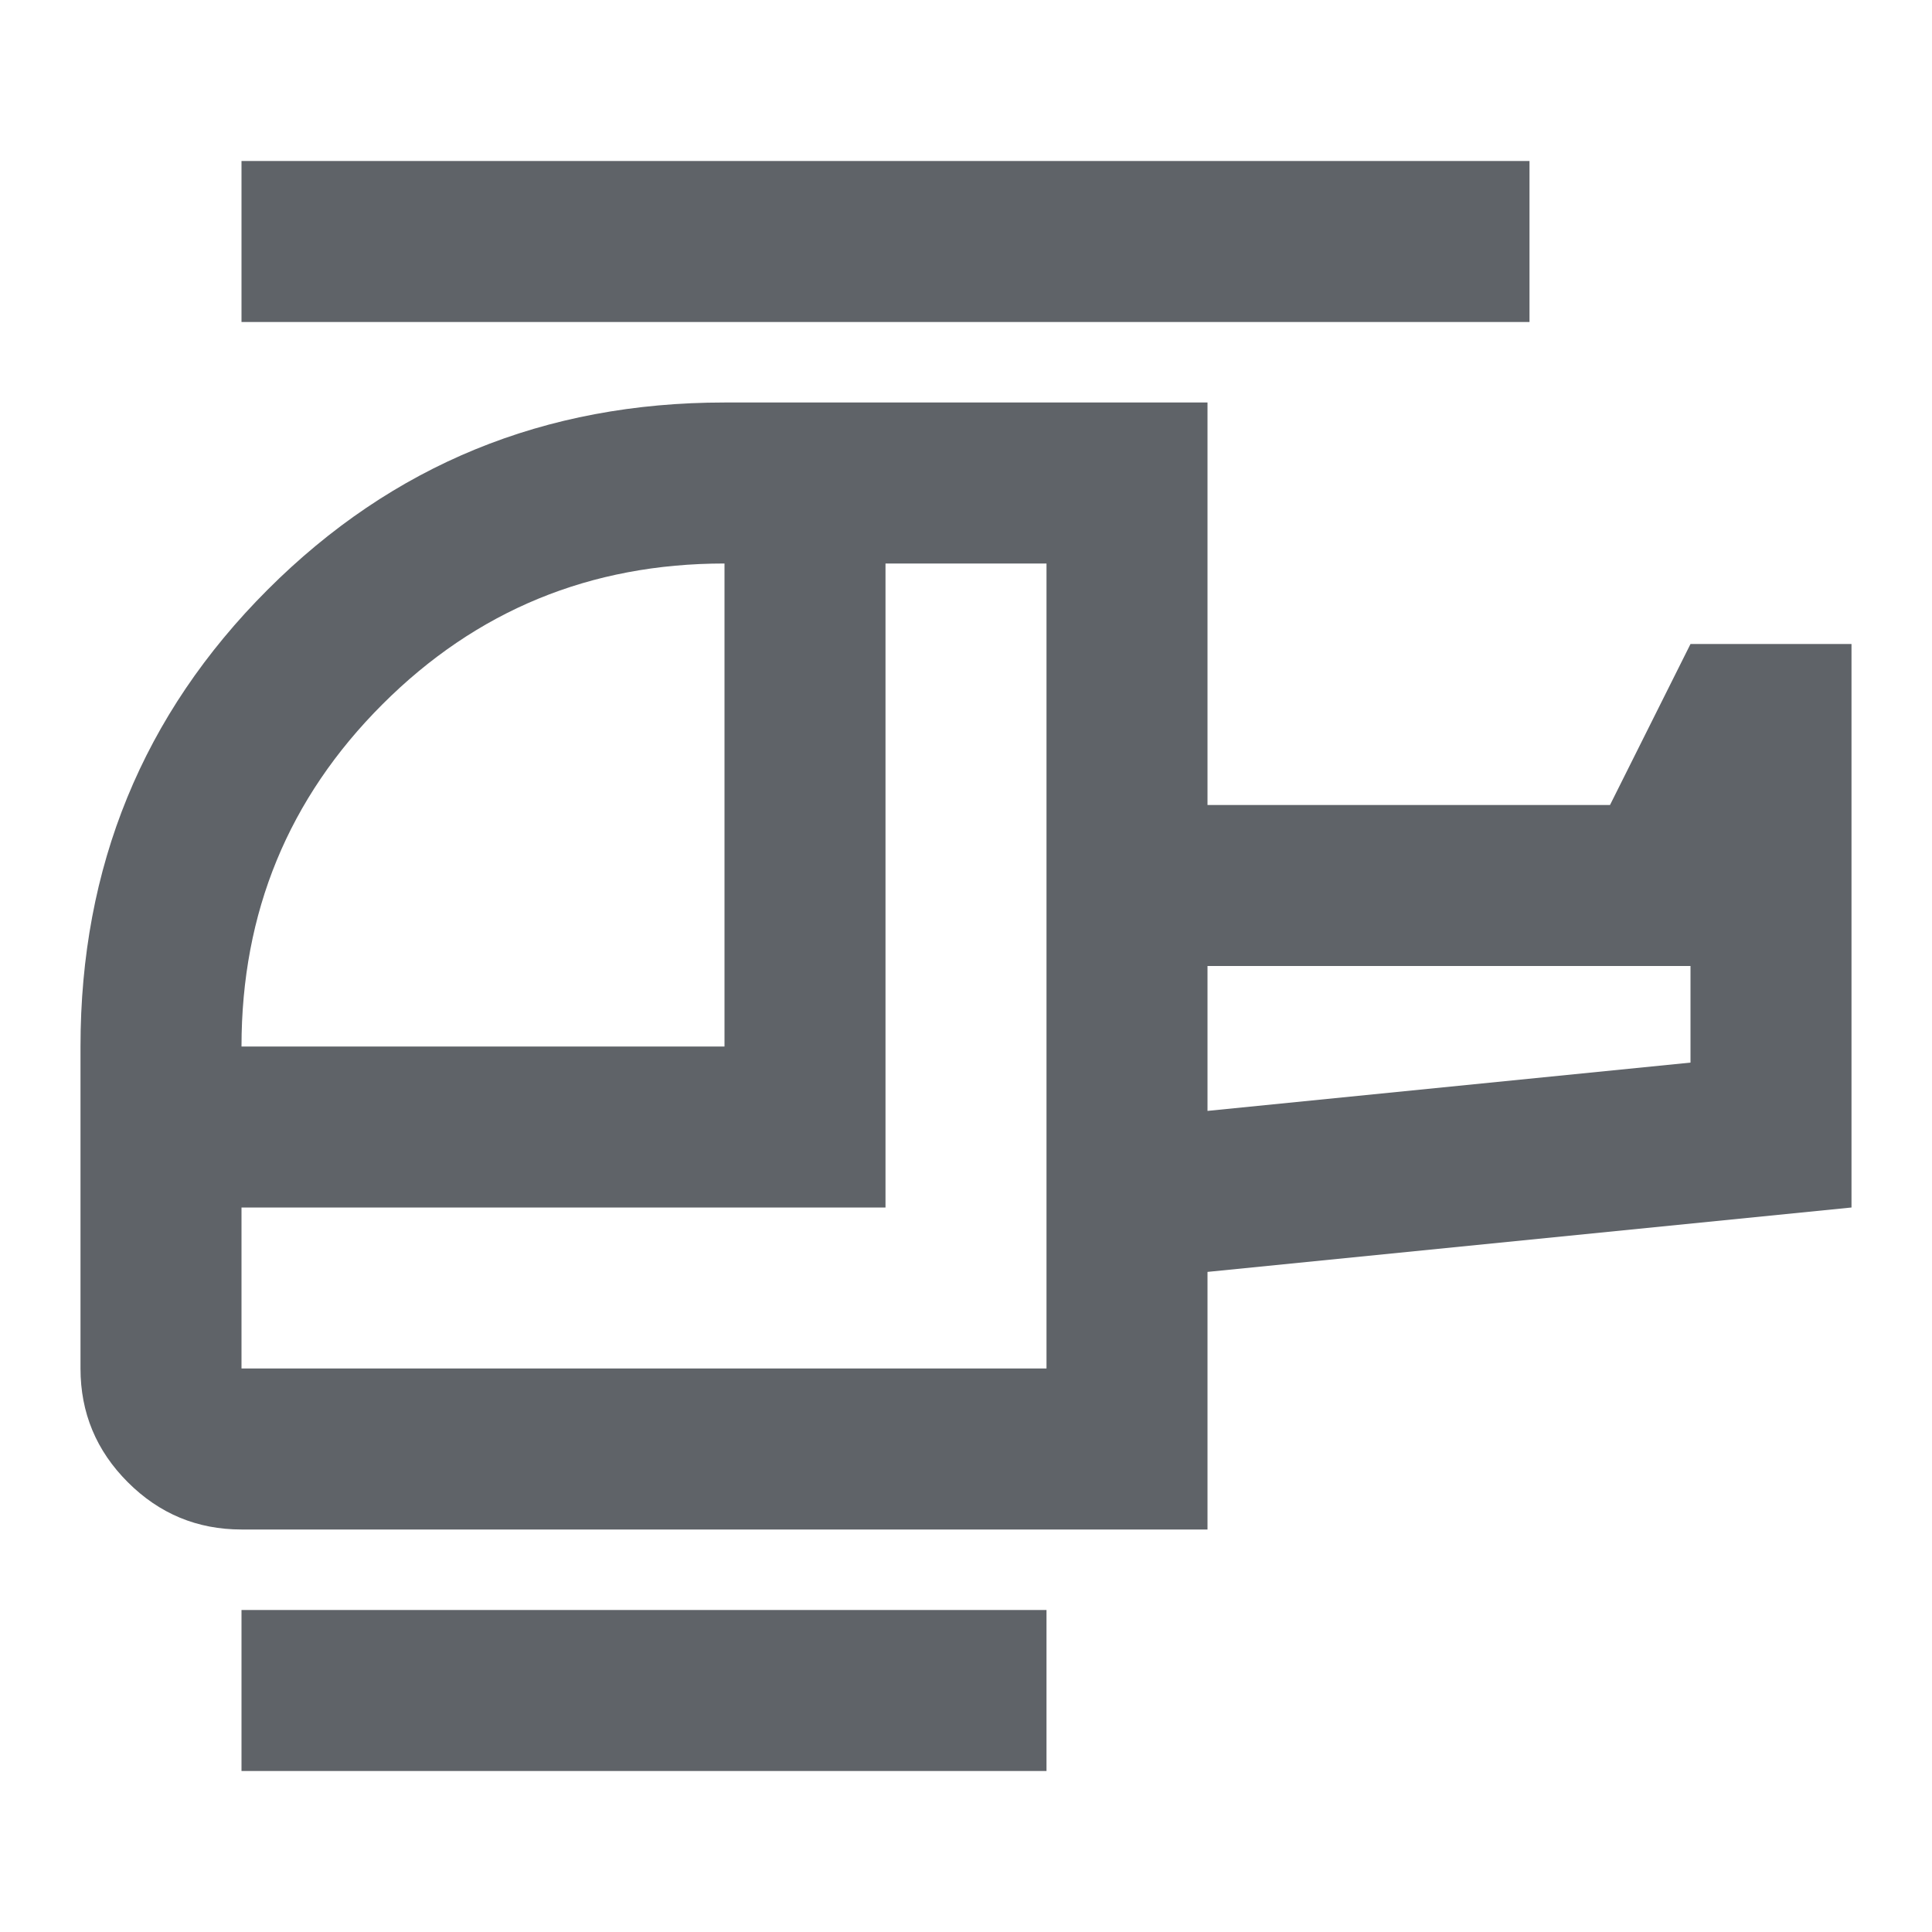
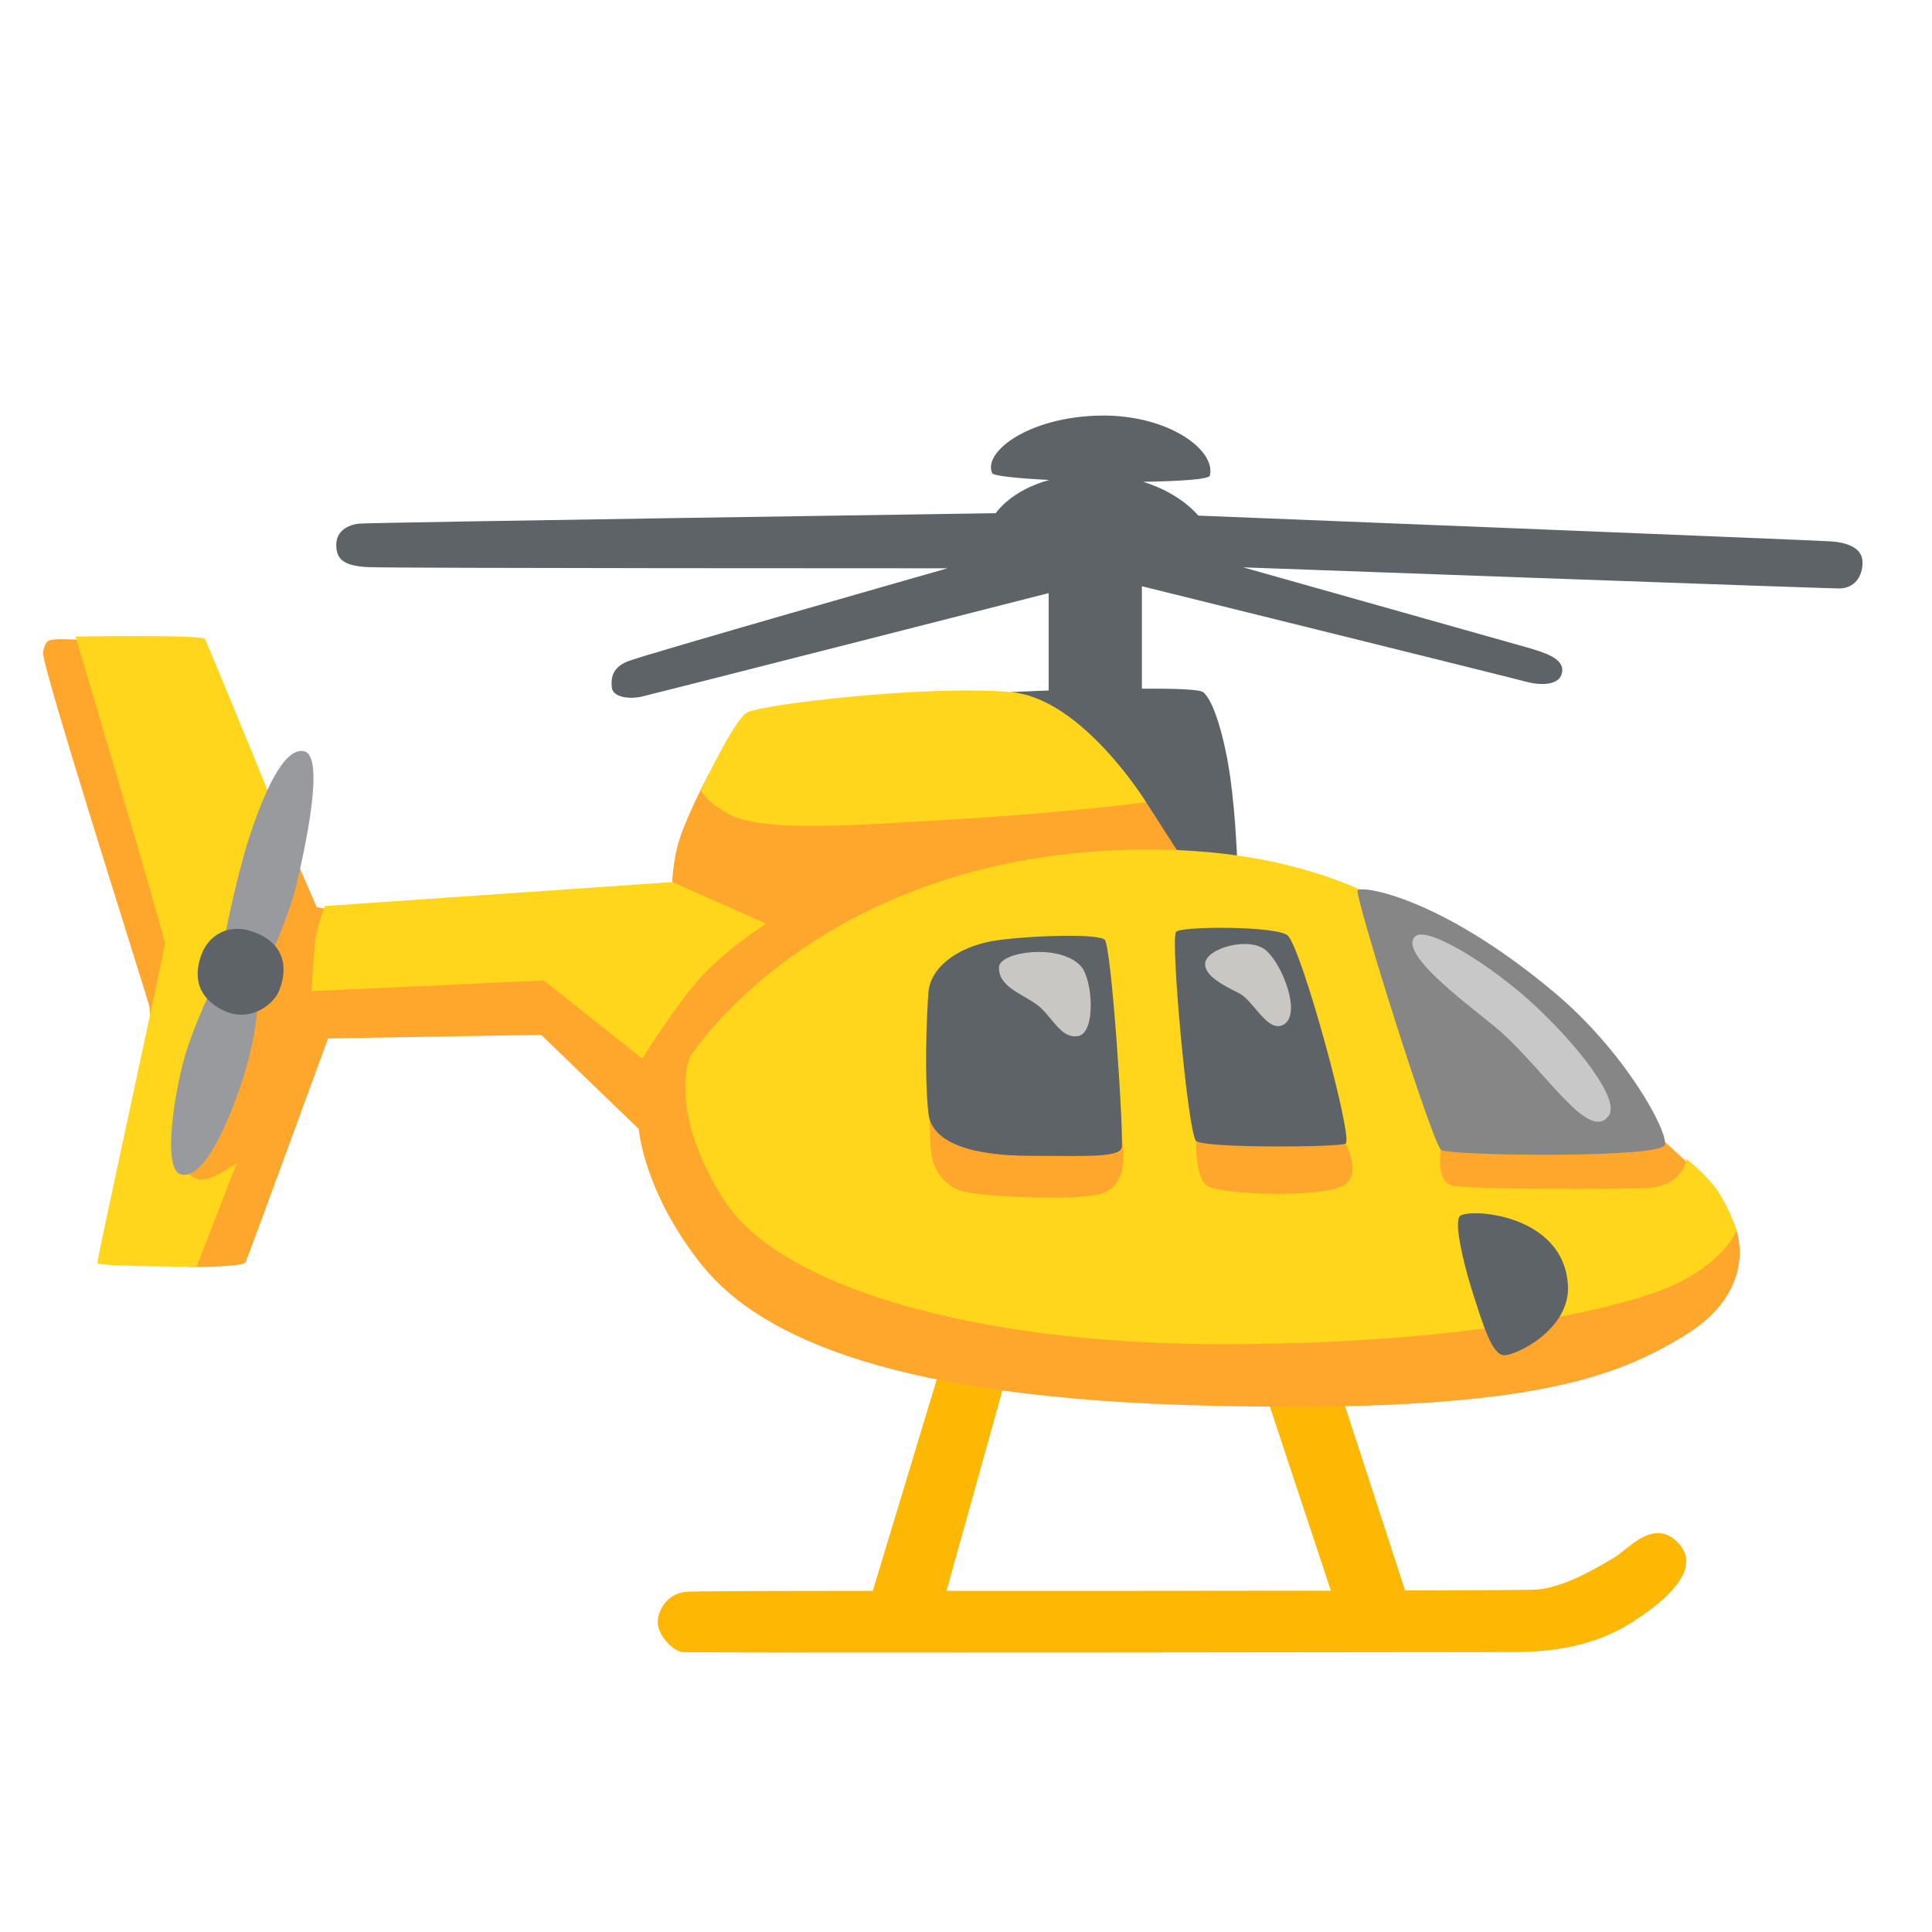
- <svg xmlns="http://www.w3.org/2000/svg" height="24px" viewBox="0 -960 960 960" width="24px" fill="#5f6368">
-   <path d="M360-440v-240q-100 0-170 70t-70 170h240Zm160 160v-400h-80v320H120v80h400Zm80-128 240-24v-48H600v72ZM520-80H120v-80h400v80Zm80-120H120q-33 0-56.5-23.5T40-280v-160q0-134 93-227t227-93h240v200h200l40-80h80v280l-320 32v128Zm160-600H120v-80h640v80ZM600-408v-72 72Zm-80 128Z" />
+ <svg xmlns="http://www.w3.org/2000/svg" width="50" zoomAndPan="magnify" viewBox="0 0 37.5 37.5" height="50" preserveAspectRatio="xMidYMid meet" version="1.0">
+   <path fill="#feb804" d="M 13.293 30.898 C 13.391 30.883 14.887 30.879 16.941 30.879 L 18.297 26.395 L 19.531 26.719 L 18.371 30.879 C 20.766 30.879 23.586 30.879 25.832 30.875 L 24.469 26.762 L 25.934 26.762 L 27.273 30.871 C 28.715 30.867 29.711 30.863 29.844 30.852 C 30.391 30.805 31.055 30.395 31.328 30.234 C 31.602 30.078 32.105 29.434 32.586 29.961 C 33.066 30.488 32.238 31.133 31.672 31.492 C 30.848 32.02 29.91 32.066 29.363 32.066 C 28.812 32.066 13.453 32.09 13.246 32.066 C 13.043 32.043 12.766 31.723 12.766 31.492 C 12.766 31.266 12.934 30.949 13.293 30.898 " fill-opacity="1" fill-rule="nonzero" />
+   <path fill="#5e6367" d="M 6.961 10.164 C 7.168 10.141 19.328 9.961 19.328 9.961 C 19.328 9.961 19.609 9.523 20.367 9.316 C 19.754 9.285 19.285 9.238 19.258 9.184 C 19.074 8.773 19.965 8.09 21.359 8.066 C 22.664 8.047 23.602 8.727 23.484 9.23 C 23.469 9.305 22.902 9.34 22.188 9.352 C 22.926 9.578 23.258 10.008 23.258 10.008 C 23.258 10.008 35.191 10.484 35.535 10.508 C 35.879 10.531 36.152 10.645 36.152 10.918 C 36.152 11.195 35.992 11.422 35.695 11.422 C 35.395 11.422 24.129 11.012 24.129 11.012 C 24.129 11.012 29.32 12.477 29.637 12.566 C 29.957 12.66 30.367 12.773 30.32 13.047 C 30.277 13.324 29.867 13.301 29.613 13.23 C 29.363 13.16 22.164 11.379 22.164 11.379 L 22.164 13.367 C 22.777 13.363 23.281 13.379 23.352 13.434 C 23.57 13.602 23.781 14.391 23.879 15.082 C 23.992 15.902 24.016 16.773 24.016 16.773 L 20.859 16.953 L 19.625 13.434 C 19.625 13.434 19.926 13.418 20.355 13.402 L 20.355 11.512 C 20.355 11.512 12.656 13.477 12.449 13.523 C 12.242 13.57 11.898 13.547 11.875 13.344 C 11.855 13.137 11.898 12.957 12.176 12.84 C 12.449 12.723 18.391 11.031 18.391 11.031 C 18.391 11.031 7.625 11.031 7.145 11.008 C 6.664 10.984 6.527 10.852 6.527 10.574 C 6.527 10.305 6.758 10.188 6.961 10.164 " fill-opacity="1" fill-rule="nonzero" />
+   <path fill="#ffa62d" d="M 32.195 22.051 L 32.836 22.645 L 33.703 23.879 C 33.703 23.879 34.137 25.023 32.742 25.895 C 31.348 26.762 29.59 27.426 23.508 27.285 C 17.43 27.152 14.777 25.984 13.633 24.566 C 12.492 23.148 12.398 21.914 12.398 21.914 L 10.504 20.086 L 6.367 20.156 C 6.367 20.156 4.812 24.41 4.766 24.5 C 4.723 24.594 3.648 24.594 3.648 24.594 L 2.848 22.328 C 2.848 22.328 2.965 19.789 2.895 19.52 C 2.824 19.242 0.793 12.891 0.836 12.66 C 0.879 12.434 0.926 12.422 1.086 12.41 C 1.242 12.398 1.656 12.422 1.656 12.422 L 5.82 16.855 L 6.148 17.609 L 6.98 17.746 L 13.043 17.242 C 13.043 17.242 13.043 16.723 13.199 16.258 C 13.352 15.793 13.758 15.02 13.758 15.02 L 22.246 15.57 L 22.836 16.488 L 25.676 17.957 Z M 32.195 22.051 " fill-opacity="1" fill-rule="nonzero" />
+   <path fill="#ffd61c" d="M 3.977 12.402 C 4.035 12.5 5.816 16.855 5.816 16.855 L 3.586 22.625 C 3.586 22.625 3.613 22.836 3.855 22.891 C 4.094 22.941 4.594 22.578 4.594 22.578 L 3.816 24.586 C 3.816 24.586 1.906 24.586 1.891 24.516 C 1.875 24.449 3.199 18.445 3.199 18.309 C 3.199 18.172 1.465 12.355 1.465 12.355 C 1.465 12.355 3.93 12.316 3.977 12.402 M 14.875 17.93 C 14.875 17.93 14.012 18.465 13.5 19.086 C 13.043 19.629 12.465 20.547 12.465 20.547 L 10.555 19.031 L 6.047 19.238 C 6.047 19.238 6.09 18.367 6.133 18.172 C 6.184 17.914 6.305 17.586 6.305 17.586 L 13.055 17.121 Z M 22.246 15.57 C 22.246 15.57 20.816 15.77 18.371 15.914 C 16.32 16.039 14.805 16.137 14.168 15.812 C 13.73 15.586 13.602 15.348 13.602 15.348 C 13.602 15.348 14.234 13.988 14.496 13.832 C 14.754 13.676 17.973 13.289 19.625 13.434 C 21.004 13.555 22.246 15.57 22.246 15.57 M 13.391 20.516 C 13.391 20.516 16 16.371 22.57 16.492 C 29.141 16.617 30.312 21.551 30.312 21.551 L 27.973 22.27 C 27.973 22.27 27.848 22.926 28.188 23.012 C 28.527 23.094 31.48 23.078 31.918 23.062 C 32.691 23.035 32.734 22.496 32.734 22.496 C 32.734 22.496 33.156 22.816 33.375 23.168 C 33.594 23.516 33.707 23.879 33.707 23.879 C 33.707 23.879 33.492 24.512 32.371 24.992 C 31.246 25.473 28.043 26.117 23.504 26.09 C 18.969 26.062 15.117 25.004 14.035 23.266 C 12.945 21.531 13.391 20.516 13.391 20.516 M 23.418 23.008 C 23.656 23.195 25.797 23.273 26.137 22.969 C 26.406 22.723 26.117 22.199 26.117 22.199 L 25.168 21.605 C 25.168 21.605 23.223 21.832 23.215 22.148 C 23.211 22.422 23.25 22.875 23.418 23.008 M 18.652 23.113 C 19.027 23.234 20.586 23.27 20.926 23.234 C 21.266 23.199 21.535 23.207 21.707 22.902 C 21.879 22.594 21.773 22.078 21.773 22.078 L 18.039 21.375 C 18.039 21.375 18.035 21.977 18.074 22.367 C 18.105 22.711 18.344 23.016 18.652 23.113 " fill-opacity="1" fill-rule="nonzero" />
+   <path fill="#5e6367" d="M 24.992 18.156 C 25.258 18.379 26.281 22.125 26.117 22.199 C 25.953 22.27 23.371 22.289 23.215 22.145 C 23.059 22.004 22.711 18.203 22.828 18.086 C 22.945 17.973 24.781 17.973 24.992 18.156 M 21.441 18.238 C 21.574 18.336 21.824 22.133 21.77 22.285 C 21.699 22.477 21.012 22.434 20 22.434 C 18.992 22.434 18.086 22.234 18.02 21.605 C 17.941 20.898 17.984 19.754 18.02 19.273 C 18.051 18.797 18.547 18.398 19.258 18.266 C 19.797 18.172 21.266 18.105 21.441 18.238 M 28.332 23.609 C 28.473 23.445 30.352 23.539 30.434 24.949 C 30.48 25.805 29.422 26.316 29.191 26.305 C 28.961 26.289 28.797 25.758 28.562 25.016 C 28.367 24.379 28.234 23.727 28.332 23.609 " fill-opacity="1" fill-rule="nonzero" />
+   <path fill="#868686" d="M 32.316 22.223 C 32.25 22.484 28.168 22.438 27.973 22.32 C 27.809 22.223 26.285 17.379 26.352 17.281 C 26.418 17.184 27.941 17.395 30.168 19.262 C 31.543 20.414 32.379 21.957 32.316 22.223 " fill-opacity="1" fill-rule="nonzero" />
+   <path fill="#c9c7c4" d="M 24.863 19.91 C 24.578 19.992 24.316 19.414 24.055 19.281 C 23.793 19.148 23.379 18.953 23.391 18.703 C 23.41 18.406 24.238 18.172 24.566 18.441 C 24.895 18.707 25.309 19.773 24.863 19.91 M 20.977 18.75 C 21.211 19 21.277 20.043 20.93 20.109 C 20.582 20.176 20.418 19.711 20.121 19.496 C 19.82 19.281 19.371 19.145 19.391 18.766 C 19.41 18.473 20.566 18.305 20.977 18.75 " fill-opacity="1" fill-rule="nonzero" />
+   <path fill="#c8c8c8" d="M 27.473 18.172 C 27.699 17.969 28.941 18.719 29.82 19.543 C 30.645 20.32 31.457 21.352 31.223 21.66 C 30.844 22.172 30.031 20.832 29.125 20.023 C 28.688 19.633 27.094 18.52 27.473 18.172 " fill-opacity="1" fill-rule="nonzero" />
+   <path fill="#999a9d" d="M 5.902 14.582 C 6.324 14.672 5.902 16.539 5.758 17.16 C 5.613 17.781 5.199 18.672 5.199 18.672 L 4.344 18.273 C 4.344 18.273 4.613 16.871 4.902 16.059 C 5.188 15.246 5.539 14.504 5.902 14.582 M 5 19.406 C 5 19.406 5.012 20.074 4.668 21.078 C 4.332 22.062 3.891 22.914 3.504 22.793 C 3.145 22.68 3.395 21.199 3.57 20.566 C 3.746 19.93 4.137 19.125 4.137 19.125 Z M 5 19.406 " fill-opacity="1" fill-rule="nonzero" />
+   <path fill="#5e6367" d="M 4.934 18.094 C 5.602 18.344 5.562 18.887 5.414 19.238 C 5.309 19.492 4.867 19.852 4.355 19.621 C 3.957 19.441 3.707 19.086 3.906 18.539 C 4.031 18.184 4.406 17.895 4.934 18.094 " fill-opacity="1" fill-rule="nonzero" />
</svg>
